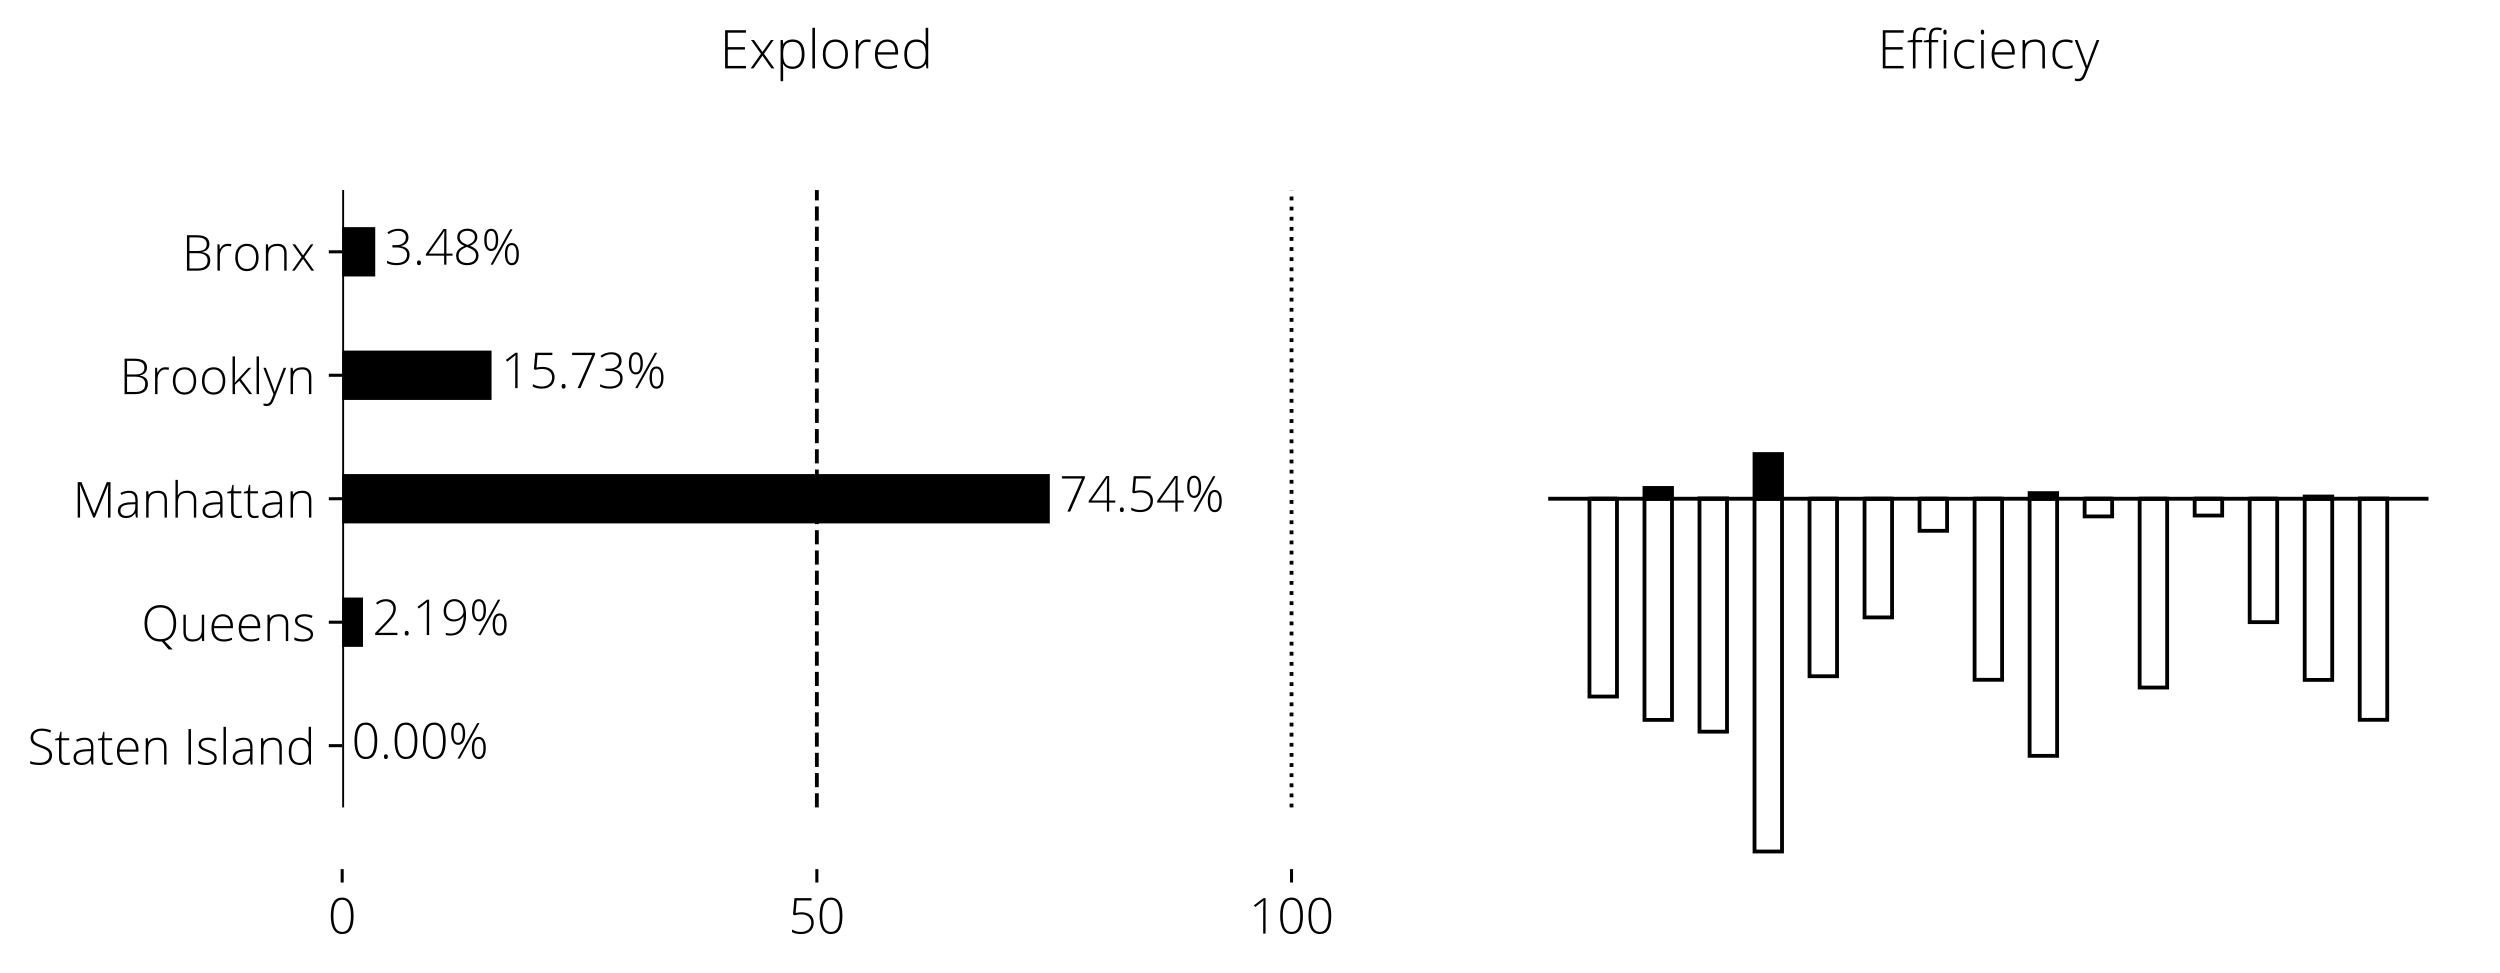
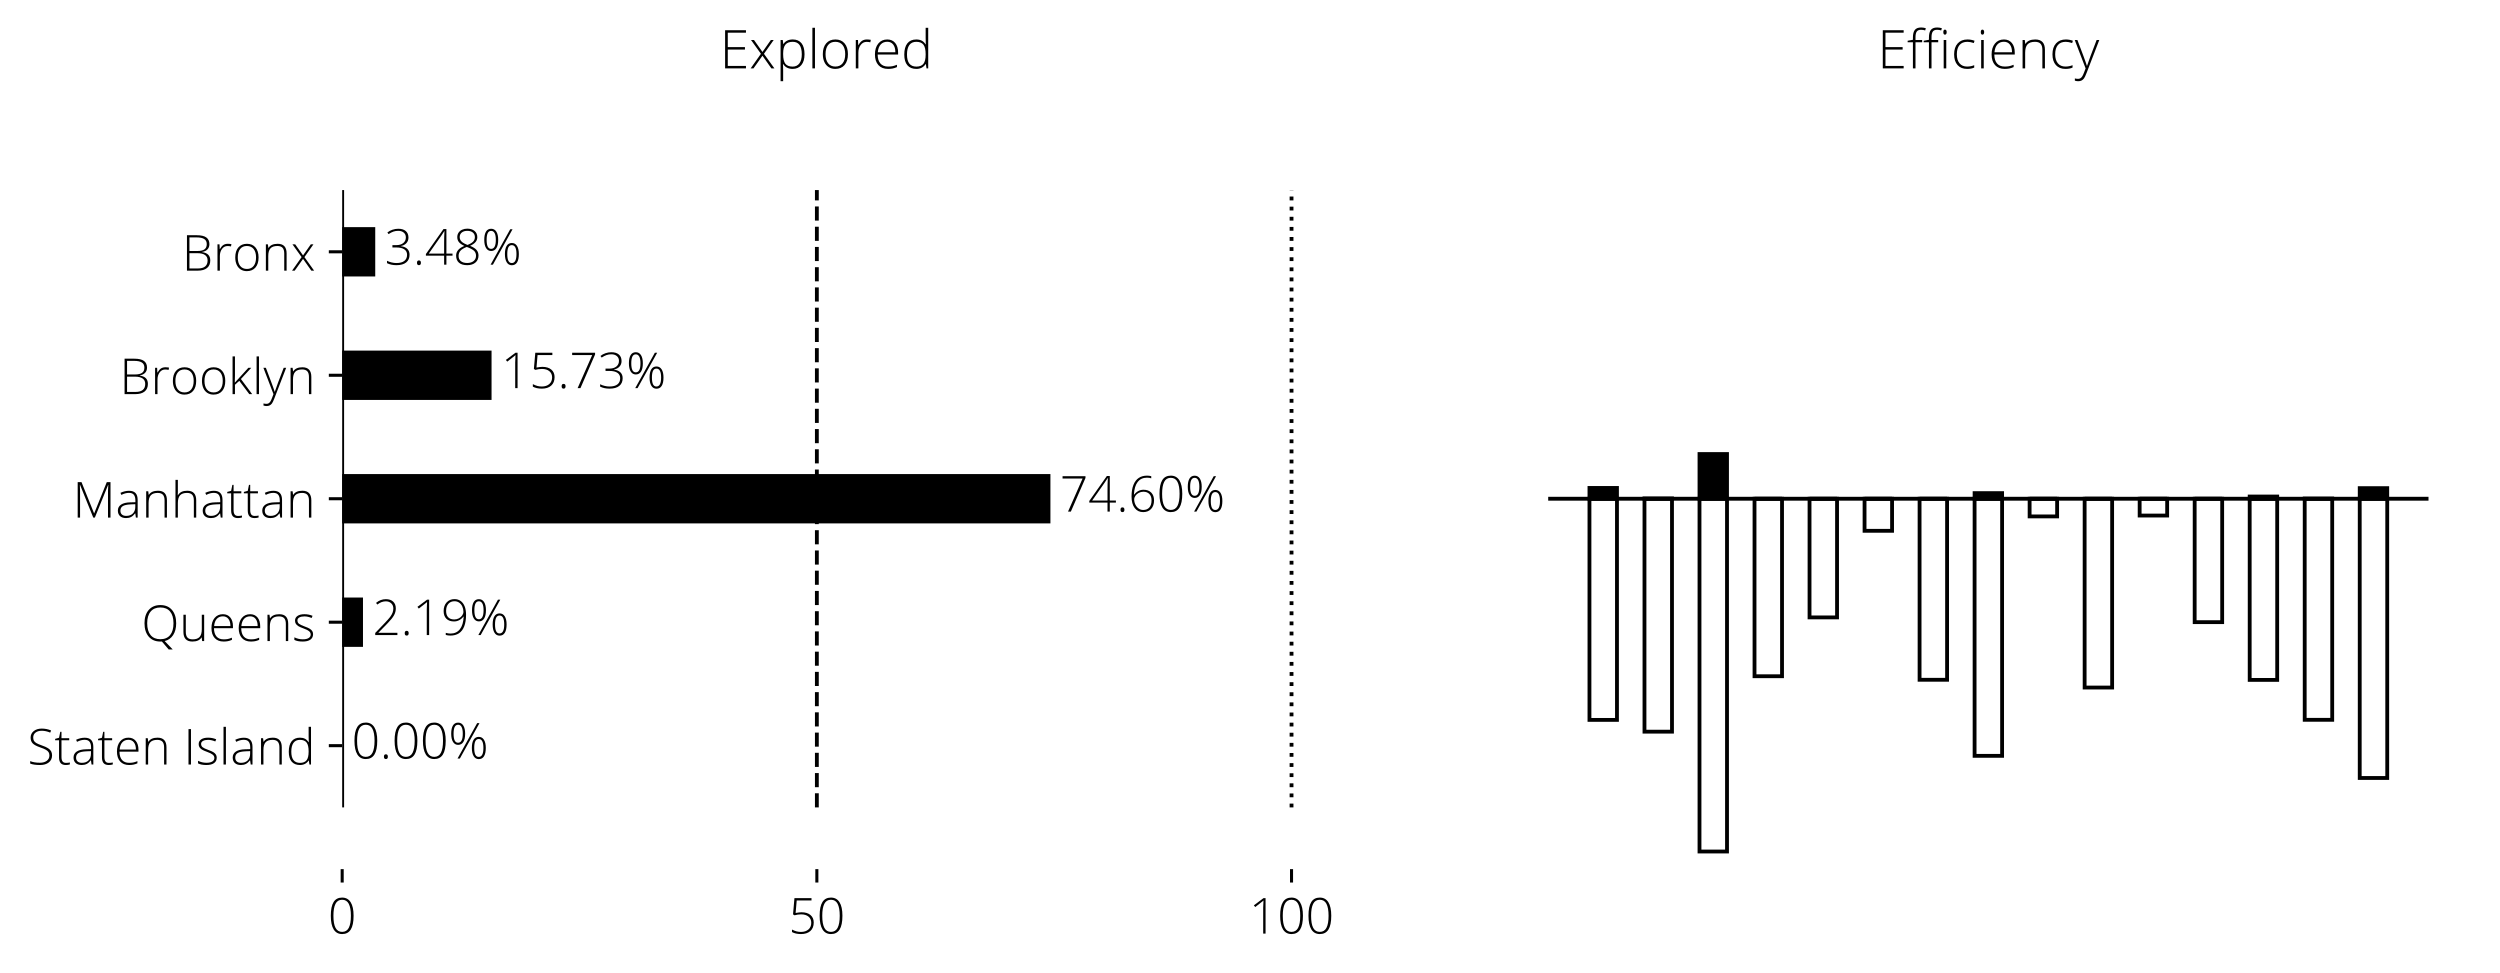
<svg xmlns="http://www.w3.org/2000/svg" xmlns:xlink="http://www.w3.org/1999/xlink" width="654.828pt" height="254.856pt" viewBox="0 0 654.828 254.856" version="1.1">
  <defs>
    <style type="text/css">*{stroke-linejoin: round; stroke-linecap: butt}</style>
  </defs>
  <g id="figure_1">
    <g id="patch_1">
      <path d="M 0 254.856  L 654.828 254.856  L 654.828 0  L 0 0  z " style="fill: #ffffff" />
    </g>
    <g id="axes_1">
      <g id="patch_2">
        <path d="M 89.628 227.654  L 343.265 227.654  L 343.265 33.614  L 89.628 33.614  L 89.628 227.654  z " style="fill: none" />
      </g>
      <g id="patch_3">
-         <path d="M 89.628 201.782  L 89.628 201.782  L 89.628 188.846  L 89.628 188.846  z " clip-path="url(#pc85a5e69b2)" />
+         <path d="M 89.628 201.782  L 89.628 201.782  L 89.628 188.846  L 89.628 188.846  z " clip-path="url(#pd323d5977a)" />
      </g>
      <g id="patch_4">
-         <path d="M 89.628 169.442  L 95.077 169.442  L 95.077 156.506  L 89.628 156.506  z " clip-path="url(#pc85a5e69b2)" />
+         <path d="M 89.628 169.442  L 95.077 169.442  L 95.077 156.506  L 89.628 156.506  z " clip-path="url(#pd323d5977a)" />
      </g>
      <g id="patch_5">
-         <path d="M 89.628 137.102  L 274.977 137.102  L 274.977 124.166  L 89.628 124.166  z " clip-path="url(#pc85a5e69b2)" />
+         <path d="M 89.628 137.102  L 275.138 137.102  L 275.138 124.166  L 89.628 124.166  z " clip-path="url(#pd323d5977a)" />
      </g>
      <g id="patch_6">
-         <path d="M 89.628 104.762  L 128.753 104.762  L 128.753 91.826  L 89.628 91.826  z " clip-path="url(#pc85a5e69b2)" />
+         <path d="M 89.628 104.762  L 128.753 104.762  L 128.753 91.826  L 89.628 91.826  z " clip-path="url(#pd323d5977a)" />
      </g>
      <g id="patch_7">
-         <path d="M 89.628 72.422  L 98.287 72.422  L 98.287 59.486  L 89.628 59.486  z " clip-path="url(#pc85a5e69b2)" />
+         <path d="M 89.628 72.422  L 98.287 72.422  L 98.287 59.486  L 89.628 59.486  z " clip-path="url(#pd323d5977a)" />
      </g>
      <g id="matplotlib.axis_1">
        <g id="xtick_1">
          <g id="line2d_1">
            <defs>
-               <path id="mf49b65ac12" d="M 0 0  L 0 3.5  " style="stroke: #000000; stroke-width: 0.8" />
+               <path id="mbf8b53c6fb" d="M 0 0  L 0 3.5  " style="stroke: #000000; stroke-width: 0.8" />
            </defs>
            <g>
-               <use xlink:href="#mf49b65ac12" x="89.628" y="227.654" style="stroke: #000000; stroke-width: 0.8" />
+               <use xlink:href="#mbf8b53c6fb" x="89.628" y="227.654" style="stroke: #000000; stroke-width: 0.8" />
            </g>
          </g>
          <g id="text_1">
            <g transform="translate(85.91836 244.5322)scale(0.13 -0.13)">
              <defs>
                <path id="OpenSans-Light-30" d="M 3297 2297  Q 3297 1094 2930 515  Q 2563 -63 1819 -63  Q 1103 -63 731 532  Q 359 1128 359 2297  Q 359 3491 720 4066  Q 1081 4641 1819 4641  Q 2541 4641 2919 4045  Q 3297 3450 3297 2297  z M 697 2297  Q 697 1234 975 726  Q 1253 219 1819 219  Q 2409 219 2679 744  Q 2950 1269 2950 2297  Q 2950 3309 2679 3834  Q 2409 4359 1819 4359  Q 1228 4359 962 3834  Q 697 3309 697 2297  z " transform="scale(0.015625)" />
              </defs>
              <use xlink:href="#OpenSans-Light-30" />
            </g>
          </g>
        </g>
        <g id="xtick_2">
          <g id="line2d_2">
            <g>
-               <use xlink:href="#mf49b65ac12" x="213.96" y="227.654" style="stroke: #000000; stroke-width: 0.8" />
+               <use xlink:href="#mbf8b53c6fb" x="213.96" y="227.654" style="stroke: #000000; stroke-width: 0.8" />
            </g>
          </g>
          <g id="text_2">
            <g transform="translate(206.5398 244.5322)scale(0.13 -0.13)">
              <defs>
                <path id="OpenSans-Light-35" d="M 1678 2747  Q 2409 2747 2829 2394  Q 3250 2041 3250 1422  Q 3250 719 2812 328  Q 2375 -63 1606 -63  Q 1266 -63 959 4  Q 653 72 447 197  L 447 519  Q 784 347 1046 280  Q 1309 213 1606 213  Q 2206 213 2568 530  Q 2931 847 2931 1388  Q 2931 1897 2578 2187  Q 2225 2478 1619 2478  Q 1213 2478 769 2356  L 581 2478  L 763 4569  L 2963 4569  L 2963 4269  L 1056 4269  L 916 2656  Q 1403 2747 1678 2747  z " transform="scale(0.015625)" />
              </defs>
              <use xlink:href="#OpenSans-Light-35" />
              <use xlink:href="#OpenSans-Light-30" x="57.08" />
            </g>
          </g>
        </g>
        <g id="xtick_3">
          <g id="line2d_3">
            <g>
-               <use xlink:href="#mf49b65ac12" x="338.292" y="227.654" style="stroke: #000000; stroke-width: 0.8" />
+               <use xlink:href="#mbf8b53c6fb" x="338.292" y="227.654" style="stroke: #000000; stroke-width: 0.8" />
            </g>
          </g>
          <g id="text_3">
            <g transform="translate(327.1613 244.5322)scale(0.13 -0.13)">
              <defs>
                <path id="OpenSans-Light-31" d="M 2131 0  L 1825 0  L 1825 3328  Q 1825 3781 1863 4269  Q 1816 4222 1766 4178  Q 1716 4134 800 3419  L 622 3641  L 1863 4569  L 2131 4569  L 2131 0  z " transform="scale(0.015625)" />
              </defs>
              <use xlink:href="#OpenSans-Light-31" />
              <use xlink:href="#OpenSans-Light-30" x="57.08" />
              <use xlink:href="#OpenSans-Light-30" x="114.16" />
            </g>
          </g>
        </g>
      </g>
      <g id="matplotlib.axis_2">
        <g id="ytick_1">
          <g id="line2d_4">
            <defs>
-               <path id="m6b25a14811" d="M 0 0  L -3.5 0  " style="stroke: #000000; stroke-width: 0.8" />
+               <path id="m125ff26f73" d="M 0 0  L -3.5 0  " style="stroke: #000000; stroke-width: 0.8" />
            </defs>
            <g>
-               <use xlink:href="#m6b25a14811" x="89.628" y="195.314" style="stroke: #000000; stroke-width: 0.8" />
+               <use xlink:href="#m125ff26f73" x="89.628" y="195.314" style="stroke: #000000; stroke-width: 0.8" />
            </g>
          </g>
          <g id="text_4">
            <g transform="translate(7.2 200.2532)scale(0.13 -0.13)">
              <defs>
                <path id="OpenSans-Light-53" d="M 3169 1178  Q 3169 606 2748 271  Q 2328 -63 1631 -63  Q 794 -63 347 122  L 347 441  Q 841 231 1606 231  Q 2169 231 2498 489  Q 2828 747 2828 1166  Q 2828 1425 2718 1595  Q 2609 1766 2362 1906  Q 2116 2047 1638 2209  Q 938 2450 670 2729  Q 403 3009 403 3475  Q 403 3988 804 4311  Q 1206 4634 1838 4634  Q 2481 4634 3047 4391  L 2931 4116  Q 2363 4353 1844 4353  Q 1338 4353 1038 4118  Q 738 3884 738 3481  Q 738 3228 830 3065  Q 922 2903 1131 2773  Q 1341 2644 1850 2463  Q 2384 2278 2653 2104  Q 2922 1931 3045 1711  Q 3169 1491 3169 1178  z " transform="scale(0.015625)" />
                <path id="OpenSans-Light-74" d="M 1466 213  Q 1759 213 1978 263  L 1978 13  Q 1753 -63 1459 -63  Q 1009 -63 795 178  Q 581 419 581 934  L 581 3128  L 78 3128  L 78 3309  L 581 3450  L 738 4219  L 897 4219  L 897 3397  L 1894 3397  L 1894 3128  L 897 3128  L 897 978  Q 897 588 1034 400  Q 1172 213 1466 213  z " transform="scale(0.015625)" />
                <path id="OpenSans-Light-61" d="M 2631 0  L 2553 538  L 2528 538  Q 2272 209 2001 73  Q 1731 -63 1363 -63  Q 863 -63 584 193  Q 306 450 306 903  Q 306 1400 720 1675  Q 1134 1950 1919 1966  L 2566 1984  L 2566 2209  Q 2566 2694 2369 2941  Q 2172 3188 1734 3188  Q 1263 3188 756 2925  L 641 3194  Q 1200 3456 1747 3456  Q 2306 3456 2582 3165  Q 2859 2875 2859 2259  L 2859 0  L 2631 0  z M 1381 219  Q 1925 219 2239 530  Q 2553 841 2553 1394  L 2553 1728  L 1959 1703  Q 1244 1669 939 1480  Q 634 1291 634 891  Q 634 572 829 395  Q 1025 219 1381 219  z " transform="scale(0.015625)" />
                <path id="OpenSans-Light-65" d="M 1941 -63  Q 1200 -63 786 393  Q 372 850 372 1672  Q 372 2484 772 2973  Q 1172 3463 1850 3463  Q 2450 3463 2797 3044  Q 3144 2625 3144 1906  L 3144 1656  L 697 1656  Q 703 956 1023 587  Q 1344 219 1941 219  Q 2231 219 2451 259  Q 2672 300 3009 434  L 3009 153  Q 2722 28 2478 -17  Q 2234 -63 1941 -63  z M 1850 3188  Q 1359 3188 1062 2864  Q 766 2541 716 1931  L 2816 1931  Q 2816 2522 2559 2855  Q 2303 3188 1850 3188  z " transform="scale(0.015625)" />
                <path id="OpenSans-Light-6e" d="M 2938 0  L 2938 2203  Q 2938 2716 2722 2948  Q 2506 3181 2053 3181  Q 1444 3181 1161 2873  Q 878 2566 878 1875  L 878 0  L 569 0  L 569 3397  L 831 3397  L 891 2931  L 909 2931  Q 1241 3463 2088 3463  Q 3244 3463 3244 2222  L 3244 0  L 2938 0  z " transform="scale(0.015625)" />
                <path id="OpenSans-Light-20" transform="scale(0.015625)" />
                <path id="OpenSans-Light-49" d="M 647 0  L 647 4569  L 966 4569  L 966 0  L 647 0  z " transform="scale(0.015625)" />
                <path id="OpenSans-Light-73" d="M 2675 884  Q 2675 428 2328 182  Q 1981 -63 1344 -63  Q 663 -63 263 147  L 263 481  Q 775 225 1344 225  Q 1847 225 2108 392  Q 2369 559 2369 838  Q 2369 1094 2161 1269  Q 1953 1444 1478 1613  Q 969 1797 762 1930  Q 556 2063 451 2230  Q 347 2397 347 2638  Q 347 3019 667 3241  Q 988 3463 1563 3463  Q 2113 3463 2606 3256  L 2491 2975  Q 1991 3181 1563 3181  Q 1147 3181 903 3043  Q 659 2906 659 2663  Q 659 2397 848 2237  Q 1038 2078 1588 1881  Q 2047 1716 2256 1583  Q 2466 1450 2570 1281  Q 2675 1113 2675 884  z " transform="scale(0.015625)" />
                <path id="OpenSans-Light-6c" d="M 878 0  L 569 0  L 569 4863  L 878 4863  L 878 0  z " transform="scale(0.015625)" />
                <path id="OpenSans-Light-64" d="M 1813 3463  Q 2181 3463 2450 3328  Q 2719 3194 2931 2869  L 2950 2869  Q 2931 3263 2931 3641  L 2931 4863  L 3238 4863  L 3238 0  L 3034 0  L 2956 519  L 2931 519  Q 2544 -63 1819 -63  Q 1116 -63 744 375  Q 372 813 372 1650  Q 372 2531 740 2997  Q 1109 3463 1813 3463  z M 1813 3181  Q 1256 3181 976 2790  Q 697 2400 697 1656  Q 697 213 1819 213  Q 2394 213 2662 547  Q 2931 881 2931 1650  L 2931 1703  Q 2931 2491 2667 2836  Q 2403 3181 1813 3181  z " transform="scale(0.015625)" />
              </defs>
              <use xlink:href="#OpenSans-Light-53" />
              <use xlink:href="#OpenSans-Light-74" x="54.492" />
              <use xlink:href="#OpenSans-Light-61" x="87.988" />
              <use xlink:href="#OpenSans-Light-74" x="140.967" />
              <use xlink:href="#OpenSans-Light-65" x="174.463" />
              <use xlink:href="#OpenSans-Light-6e" x="229.346" />
              <use xlink:href="#OpenSans-Light-20" x="288.33" />
              <use xlink:href="#OpenSans-Light-49" x="314.307" />
              <use xlink:href="#OpenSans-Light-73" x="339.502" />
              <use xlink:href="#OpenSans-Light-6c" x="386.084" />
              <use xlink:href="#OpenSans-Light-61" x="408.691" />
              <use xlink:href="#OpenSans-Light-6e" x="461.67" />
              <use xlink:href="#OpenSans-Light-64" x="520.654" />
            </g>
          </g>
        </g>
        <g id="ytick_2">
          <g id="line2d_5">
            <g>
-               <use xlink:href="#m6b25a14811" x="89.628" y="162.974" style="stroke: #000000; stroke-width: 0.8" />
+               <use xlink:href="#m125ff26f73" x="89.628" y="162.974" style="stroke: #000000; stroke-width: 0.8" />
            </g>
          </g>
          <g id="text_5">
            <g transform="translate(37.03094 167.9132)scale(0.13 -0.13)">
              <defs>
                <path id="OpenSans-Light-51" d="M 4488 2291  Q 4488 1372 4094 770  Q 3700 169 3003 0  L 4044 -1088  L 3525 -1088  L 2644 -56  L 2541 -63  L 2444 -63  Q 1491 -63 947 570  Q 403 1203 403 2297  Q 403 3388 951 4014  Q 1500 4641 2450 4641  Q 3406 4641 3947 4011  Q 4488 3381 4488 2291  z M 750 2291  Q 750 1309 1187 773  Q 1625 238 2444 238  Q 3269 238 3705 769  Q 4141 1300 4141 2291  Q 4141 3278 3705 3804  Q 3269 4331 2450 4331  Q 1634 4331 1192 3800  Q 750 3269 750 2291  z " transform="scale(0.015625)" />
                <path id="OpenSans-Light-75" d="M 838 3397  L 838 1197  Q 838 684 1053 451  Q 1269 219 1722 219  Q 2328 219 2614 525  Q 2900 831 2900 1522  L 2900 3397  L 3206 3397  L 3206 0  L 2944 0  L 2888 469  L 2869 469  Q 2538 -63 1691 -63  Q 531 -63 531 1178  L 531 3397  L 838 3397  z " transform="scale(0.015625)" />
              </defs>
              <use xlink:href="#OpenSans-Light-51" />
              <use xlink:href="#OpenSans-Light-75" x="76.416" />
              <use xlink:href="#OpenSans-Light-65" x="135.4" />
              <use xlink:href="#OpenSans-Light-65" x="190.283" />
              <use xlink:href="#OpenSans-Light-6e" x="245.166" />
              <use xlink:href="#OpenSans-Light-73" x="304.15" />
            </g>
          </g>
        </g>
        <g id="ytick_3">
          <g id="line2d_6">
            <g>
-               <use xlink:href="#m6b25a14811" x="89.628" y="130.634" style="stroke: #000000; stroke-width: 0.8" />
+               <use xlink:href="#m125ff26f73" x="89.628" y="130.634" style="stroke: #000000; stroke-width: 0.8" />
            </g>
          </g>
          <g id="text_6">
            <g transform="translate(19.03406 135.5732)scale(0.13 -0.13)">
              <defs>
                <path id="OpenSans-Light-4d" d="M 2656 0  L 953 4219  L 928 4219  Q 953 3831 953 3425  L 953 0  L 647 0  L 647 4569  L 1141 4569  L 2759 550  L 2778 550  L 4397 4569  L 4878 4569  L 4878 0  L 4556 0  L 4556 3463  Q 4556 3825 4594 4213  L 4569 4213  L 2859 0  L 2656 0  z " transform="scale(0.015625)" />
                <path id="OpenSans-Light-68" d="M 2938 0  L 2938 2203  Q 2938 2716 2722 2948  Q 2506 3181 2053 3181  Q 1444 3181 1161 2873  Q 878 2566 878 1875  L 878 0  L 569 0  L 569 4863  L 878 4863  L 878 3316  L 863 2881  L 884 2881  Q 1075 3188 1365 3325  Q 1656 3463 2088 3463  Q 3244 3463 3244 2222  L 3244 0  L 2938 0  z " transform="scale(0.015625)" />
              </defs>
              <use xlink:href="#OpenSans-Light-4d" />
              <use xlink:href="#OpenSans-Light-61" x="86.279" />
              <use xlink:href="#OpenSans-Light-6e" x="139.258" />
              <use xlink:href="#OpenSans-Light-68" x="198.242" />
              <use xlink:href="#OpenSans-Light-61" x="257.227" />
              <use xlink:href="#OpenSans-Light-74" x="310.205" />
              <use xlink:href="#OpenSans-Light-74" x="343.701" />
              <use xlink:href="#OpenSans-Light-61" x="377.197" />
              <use xlink:href="#OpenSans-Light-6e" x="430.176" />
            </g>
          </g>
        </g>
        <g id="ytick_4">
          <g id="line2d_7">
            <g>
-               <use xlink:href="#m6b25a14811" x="89.628" y="98.294" style="stroke: #000000; stroke-width: 0.8" />
+               <use xlink:href="#m125ff26f73" x="89.628" y="98.294" style="stroke: #000000; stroke-width: 0.8" />
            </g>
          </g>
          <g id="text_7">
            <g transform="translate(31.31703 103.2332)scale(0.13 -0.13)">
              <defs>
                <path id="OpenSans-Light-42" d="M 647 4569  L 1900 4569  Q 2747 4569 3144 4281  Q 3541 3994 3541 3413  Q 3541 3016 3298 2752  Q 3056 2488 2591 2413  L 2591 2394  Q 3138 2313 3395 2048  Q 3653 1784 3653 1313  Q 3653 681 3234 340  Q 2816 0 2047 0  L 647 0  L 647 4569  z M 966 2534  L 1972 2534  Q 2616 2534 2908 2748  Q 3200 2963 3200 3419  Q 3200 3875 2870 4081  Q 2541 4288 1888 4288  L 966 4288  L 966 2534  z M 966 2253  L 966 281  L 2041 281  Q 3309 281 3309 1313  Q 3309 2253 1972 2253  L 966 2253  z " transform="scale(0.015625)" />
                <path id="OpenSans-Light-72" d="M 1906 3463  Q 2122 3463 2369 3419  L 2309 3122  Q 2097 3175 1869 3175  Q 1434 3175 1156 2806  Q 878 2438 878 1875  L 878 0  L 569 0  L 569 3397  L 831 3397  L 863 2784  L 884 2784  Q 1094 3159 1331 3311  Q 1569 3463 1906 3463  z " transform="scale(0.015625)" />
                <path id="OpenSans-Light-6f" d="M 3378 1703  Q 3378 872 2975 404  Q 2572 -63 1863 -63  Q 1416 -63 1075 153  Q 734 369 553 772  Q 372 1175 372 1703  Q 372 2534 775 2998  Q 1178 3463 1881 3463  Q 2581 3463 2979 2992  Q 3378 2522 3378 1703  z M 697 1703  Q 697 1003 1005 611  Q 1313 219 1875 219  Q 2438 219 2745 611  Q 3053 1003 3053 1703  Q 3053 2406 2742 2793  Q 2431 3181 1869 3181  Q 1306 3181 1001 2795  Q 697 2409 697 1703  z " transform="scale(0.015625)" />
                <path id="OpenSans-Light-6b" d="M 872 1491  L 2606 3397  L 2981 3397  L 1644 1947  L 3097 0  L 2725 0  L 1434 1716  L 878 1209  L 878 0  L 569 0  L 569 4863  L 878 4863  L 878 2425  L 856 1491  L 872 1491  z " transform="scale(0.015625)" />
                <path id="OpenSans-Light-79" d="M 0 3397  L 319 3397  L 1038 1491  Q 1366 613 1453 306  L 1472 306  Q 1603 709 1900 1509  L 2619 3397  L 2938 3397  L 1416 -550  Q 1231 -1031 1106 -1200  Q 981 -1369 814 -1453  Q 647 -1538 409 -1538  Q 231 -1538 13 -1472  L 13 -1203  Q 194 -1253 403 -1253  Q 563 -1253 684 -1178  Q 806 -1103 904 -945  Q 1003 -788 1133 -445  Q 1263 -103 1300 0  L 0 3397  z " transform="scale(0.015625)" />
              </defs>
              <use xlink:href="#OpenSans-Light-42" />
              <use xlink:href="#OpenSans-Light-72" x="62.695" />
              <use xlink:href="#OpenSans-Light-6f" x="101.611" />
              <use xlink:href="#OpenSans-Light-6f" x="160.205" />
              <use xlink:href="#OpenSans-Light-6b" x="218.799" />
              <use xlink:href="#OpenSans-Light-6c" x="267.188" />
              <use xlink:href="#OpenSans-Light-79" x="289.795" />
              <use xlink:href="#OpenSans-Light-6e" x="335.693" />
            </g>
          </g>
        </g>
        <g id="ytick_5">
          <g id="line2d_8">
            <g>
-               <use xlink:href="#m6b25a14811" x="89.628" y="65.954" style="stroke: #000000; stroke-width: 0.8" />
+               <use xlink:href="#m125ff26f73" x="89.628" y="65.954" style="stroke: #000000; stroke-width: 0.8" />
            </g>
          </g>
          <g id="text_8">
            <g transform="translate(47.65641 70.89317)scale(0.13 -0.13)">
              <defs>
                <path id="OpenSans-Light-78" d="M 1403 1747  L 219 3397  L 575 3397  L 1588 1966  L 2591 3397  L 2931 3397  L 1766 1747  L 3016 0  L 2656 0  L 1588 1516  L 513 0  L 172 0  L 1403 1747  z " transform="scale(0.015625)" />
              </defs>
              <use xlink:href="#OpenSans-Light-42" />
              <use xlink:href="#OpenSans-Light-72" x="62.695" />
              <use xlink:href="#OpenSans-Light-6f" x="101.611" />
              <use xlink:href="#OpenSans-Light-6e" x="160.205" />
              <use xlink:href="#OpenSans-Light-78" x="219.189" />
            </g>
          </g>
        </g>
      </g>
      <g id="LineCollection_1">
-         <path d="M 89.628 211.484  L 89.628 49.784  " clip-path="url(#pc85a5e69b2)" style="fill: none; stroke: #000000" />
+         <path d="M 89.628 211.484  L 89.628 49.784  " clip-path="url(#pd323d5977a)" style="fill: none; stroke: #000000" />
      </g>
      <g id="LineCollection_2">
-         <path d="M 213.96 211.484  L 213.96 49.784  " clip-path="url(#pc85a5e69b2)" style="fill: none; stroke-dasharray: 3.7,1.6; stroke-dashoffset: 0; stroke: #000000" />
+         <path d="M 213.96 211.484  L 213.96 49.784  " clip-path="url(#pd323d5977a)" style="fill: none; stroke-dasharray: 3.7,1.6; stroke-dashoffset: 0; stroke: #000000" />
      </g>
      <g id="LineCollection_3">
-         <path d="M 338.292 211.484  L 338.292 49.784  " clip-path="url(#pc85a5e69b2)" style="fill: none; stroke-dasharray: 1,1.65; stroke-dashoffset: 0; stroke: #000000" />
+         <path d="M 338.292 211.484  L 338.292 49.784  " clip-path="url(#pd323d5977a)" style="fill: none; stroke-dasharray: 1,1.65; stroke-dashoffset: 0; stroke: #000000" />
      </g>
      <g id="text_9">
        <g transform="translate(92.11507 198.6911)scale(0.13 -0.13)">
          <defs>
            <path id="OpenSans-Light-2e" d="M 506 244  Q 506 550 756 550  Q 1013 550 1013 244  Q 1013 -63 756 -63  Q 506 -63 506 244  z " transform="scale(0.015625)" />
            <path id="OpenSans-Light-25" d="M 659 3206  Q 659 2625 800 2333  Q 941 2041 1241 2041  Q 1844 2041 1844 3206  Q 1844 3781 1689 4070  Q 1534 4359 1241 4359  Q 941 4359 800 4070  Q 659 3781 659 3206  z M 2150 3206  Q 2150 2500 1915 2133  Q 1681 1766 1241 1766  Q 825 1766 589 2142  Q 353 2519 353 3206  Q 353 3903 578 4268  Q 803 4634 1241 4634  Q 1675 4634 1912 4257  Q 2150 3881 2150 3206  z M 3322 1369  Q 3322 791 3462 502  Q 3603 213 3903 213  Q 4506 213 4506 1369  Q 4506 2522 3903 2522  Q 3603 2522 3462 2236  Q 3322 1950 3322 1369  z M 4813 1369  Q 4813 663 4581 295  Q 4350 -72 3909 -72  Q 3484 -72 3250 308  Q 3016 688 3016 1369  Q 3016 2072 3245 2434  Q 3475 2797 3909 2797  Q 4338 2797 4575 2422  Q 4813 2047 4813 1369  z M 4000 4569  L 1466 0  L 1166 0  L 3700 4569  L 4000 4569  z " transform="scale(0.015625)" />
          </defs>
          <use xlink:href="#OpenSans-Light-30" />
          <use xlink:href="#OpenSans-Light-2e" x="57.08" />
          <use xlink:href="#OpenSans-Light-30" x="80.859" />
          <use xlink:href="#OpenSans-Light-30" x="137.939" />
          <use xlink:href="#OpenSans-Light-25" x="195.02" />
        </g>
      </g>
      <g id="text_10">
        <g transform="translate(97.5641 166.3511)scale(0.13 -0.13)">
          <defs>
            <path id="OpenSans-Light-32" d="M 3213 0  L 353 0  L 353 275  L 1569 1544  Q 2081 2075 2287 2356  Q 2494 2638 2591 2894  Q 2688 3150 2688 3431  Q 2688 3841 2419 4097  Q 2150 4353 1722 4353  Q 1150 4353 628 3938  L 459 4153  Q 1031 4634 1728 4634  Q 2325 4634 2667 4315  Q 3009 3997 3009 3438  Q 3009 2984 2779 2561  Q 2550 2138 1941 1516  L 769 313  L 769 300  L 3213 300  L 3213 0  z " transform="scale(0.015625)" />
            <path id="OpenSans-Light-39" d="M 3238 2631  Q 3238 1731 3002 1125  Q 2766 519 2314 228  Q 1863 -63 1222 -63  Q 897 -63 622 19  L 622 288  Q 756 244 945 220  Q 1134 197 1234 197  Q 2006 197 2443 755  Q 2881 1313 2931 2381  L 2894 2381  Q 2666 2081 2350 1920  Q 2034 1759 1691 1759  Q 1056 1759 701 2109  Q 347 2459 347 3103  Q 347 3791 736 4216  Q 1125 4641 1747 4641  Q 2197 4641 2534 4405  Q 2872 4169 3055 3712  Q 3238 3256 3238 2631  z M 1747 4366  Q 1253 4366 959 4033  Q 666 3700 666 3122  Q 666 2578 937 2297  Q 1209 2016 1716 2016  Q 2031 2016 2304 2156  Q 2578 2297 2739 2530  Q 2900 2763 2900 3003  Q 2900 3369 2754 3687  Q 2609 4006 2348 4186  Q 2088 4366 1747 4366  z " transform="scale(0.015625)" />
          </defs>
          <use xlink:href="#OpenSans-Light-32" />
          <use xlink:href="#OpenSans-Light-2e" x="57.08" />
          <use xlink:href="#OpenSans-Light-31" x="80.859" />
          <use xlink:href="#OpenSans-Light-39" x="137.939" />
          <use xlink:href="#OpenSans-Light-25" x="195.02" />
        </g>
      </g>
      <g id="text_11">
-         <g transform="translate(277.4638 134.0111)scale(0.13 -0.13)">
+         <g transform="translate(277.625 134.0111)scale(0.13 -0.13)">
          <defs>
            <path id="OpenSans-Light-37" d="M 1044 0  L 2925 4269  L 341 4269  L 341 4569  L 3297 4569  L 3297 4341  L 1409 0  L 1044 0  z " transform="scale(0.015625)" />
            <path id="OpenSans-Light-34" d="M 3566 1166  L 2778 1166  L 2778 0  L 2484 0  L 2484 1166  L 134 1166  L 134 1375  L 2400 4594  L 2778 4594  L 2778 1434  L 3566 1434  L 3566 1166  z M 2484 1434  L 2484 2741  Q 2484 3684 2528 4325  L 2503 4325  Q 2441 4209 2119 3738  L 506 1434  L 2484 1434  z " transform="scale(0.015625)" />
+             <path id="OpenSans-Light-36" d="M 409 1947  Q 409 2838 651 3445  Q 894 4053 1339 4347  Q 1784 4641 2413 4641  Q 2706 4641 2950 4569  L 2950 4294  Q 2722 4378 2400 4378  Q 1628 4378 1198 3822  Q 769 3266 716 2203  L 756 2203  Q 994 2509 1300 2665  Q 1606 2822 1947 2822  Q 2588 2822 2948 2456  Q 3309 2091 3309 1447  Q 3309 747 2929 342  Q 2550 -63 1906 -63  Q 1213 -63 811 467  Q 409 997 409 1947  z M 1906 213  Q 2419 213 2703 534  Q 2988 856 2988 1453  Q 2988 1978 2706 2272  Q 2425 2566 1941 2566  Q 1622 2566 1348 2425  Q 1075 2284 912 2051  Q 750 1819 750 1575  Q 750 1228 904 908  Q 1059 588 1323 400  Q 1588 213 1906 213  z " transform="scale(0.015625)" />
          </defs>
          <use xlink:href="#OpenSans-Light-37" />
          <use xlink:href="#OpenSans-Light-34" x="57.08" />
          <use xlink:href="#OpenSans-Light-2e" x="114.16" />
-           <use xlink:href="#OpenSans-Light-35" x="137.939" />
-           <use xlink:href="#OpenSans-Light-34" x="195.02" />
+           <use xlink:href="#OpenSans-Light-36" x="137.939" />
+           <use xlink:href="#OpenSans-Light-30" x="195.02" />
          <use xlink:href="#OpenSans-Light-25" x="252.1" />
        </g>
      </g>
      <g id="text_12">
        <g transform="translate(131.2399 101.6711)scale(0.13 -0.13)">
          <defs>
            <path id="OpenSans-Light-33" d="M 3059 3494  Q 3059 3069 2792 2778  Q 2525 2488 2075 2406  L 2075 2388  Q 2625 2319 2912 2037  Q 3200 1756 3200 1281  Q 3200 641 2764 289  Q 2328 -63 1509 -63  Q 813 -63 294 197  L 294 506  Q 556 369 882 291  Q 1209 213 1497 213  Q 2188 213 2534 492  Q 2881 772 2881 1281  Q 2881 1734 2526 1978  Q 2172 2222 1484 2222  L 991 2222  L 991 2522  L 1491 2522  Q 2059 2522 2392 2792  Q 2725 3063 2725 3525  Q 2725 3906 2454 4136  Q 2184 4366 1747 4366  Q 1406 4366 1125 4270  Q 844 4175 494 3944  L 341 4153  Q 606 4375 981 4504  Q 1356 4634 1741 4634  Q 2372 4634 2715 4336  Q 3059 4038 3059 3494  z " transform="scale(0.015625)" />
          </defs>
          <use xlink:href="#OpenSans-Light-31" />
          <use xlink:href="#OpenSans-Light-35" x="57.08" />
          <use xlink:href="#OpenSans-Light-2e" x="114.16" />
          <use xlink:href="#OpenSans-Light-37" x="137.939" />
          <use xlink:href="#OpenSans-Light-33" x="195.02" />
          <use xlink:href="#OpenSans-Light-25" x="252.1" />
        </g>
      </g>
      <g id="text_13">
        <g transform="translate(100.7736 69.33114)scale(0.13 -0.13)">
          <defs>
            <path id="OpenSans-Light-38" d="M 1819 4647  Q 2400 4647 2754 4350  Q 3109 4053 3109 3547  Q 3109 3197 2889 2928  Q 2669 2659 2175 2431  Q 2775 2184 3019 1890  Q 3263 1597 3263 1178  Q 3263 613 2867 275  Q 2472 -63 1806 -63  Q 1116 -63 747 253  Q 378 569 378 1172  Q 378 1581 637 1890  Q 897 2200 1441 2419  Q 938 2656 731 2920  Q 525 3184 525 3553  Q 525 3881 690 4129  Q 856 4378 1154 4512  Q 1453 4647 1819 4647  z M 697 1125  Q 697 694 989 456  Q 1281 219 1806 219  Q 2319 219 2631 470  Q 2944 722 2944 1153  Q 2944 1541 2698 1783  Q 2453 2025 1753 2291  Q 1178 2069 937 1800  Q 697 1531 697 1125  z M 1813 4366  Q 1372 4366 1105 4148  Q 838 3931 838 3553  Q 838 3334 936 3167  Q 1034 3000 1220 2864  Q 1406 2728 1844 2547  Q 2353 2744 2575 2981  Q 2797 3219 2797 3553  Q 2797 3928 2533 4147  Q 2269 4366 1813 4366  z " transform="scale(0.015625)" />
          </defs>
          <use xlink:href="#OpenSans-Light-33" />
          <use xlink:href="#OpenSans-Light-2e" x="57.08" />
          <use xlink:href="#OpenSans-Light-34" x="80.859" />
          <use xlink:href="#OpenSans-Light-38" x="137.939" />
          <use xlink:href="#OpenSans-Light-25" x="195.02" />
        </g>
      </g>
      <g id="text_14">
        <g transform="translate(188.5144 17.91219)scale(0.14 -0.14)">
          <defs>
            <path id="OpenSans-Light-45" d="M 3144 0  L 647 0  L 647 4569  L 3144 4569  L 3144 4275  L 966 4275  L 966 2547  L 3022 2547  L 3022 2253  L 966 2253  L 966 294  L 3144 294  L 3144 0  z " transform="scale(0.015625)" />
            <path id="OpenSans-Light-70" d="M 2022 -63  Q 1238 -63 878 525  L 856 525  L 866 263  Q 878 31 878 -244  L 878 -1538  L 569 -1538  L 569 3397  L 831 3397  L 891 2913  L 909 2913  Q 1259 3463 2028 3463  Q 2716 3463 3077 3011  Q 3438 2559 3438 1697  Q 3438 859 3058 398  Q 2678 -63 2022 -63  z M 2016 213  Q 2538 213 2823 600  Q 3109 988 3109 1684  Q 3109 3181 2028 3181  Q 1434 3181 1156 2854  Q 878 2528 878 1791  L 878 1691  Q 878 894 1145 553  Q 1413 213 2016 213  z " transform="scale(0.015625)" />
          </defs>
          <use xlink:href="#OpenSans-Light-45" />
          <use xlink:href="#OpenSans-Light-78" x="55.176" />
          <use xlink:href="#OpenSans-Light-70" x="104.98" />
          <use xlink:href="#OpenSans-Light-6c" x="164.502" />
          <use xlink:href="#OpenSans-Light-6f" x="187.109" />
          <use xlink:href="#OpenSans-Light-72" x="245.703" />
          <use xlink:href="#OpenSans-Light-65" x="284.619" />
          <use xlink:href="#OpenSans-Light-64" x="339.502" />
        </g>
      </g>
    </g>
    <g id="axes_2">
      <g id="patch_8">
-         <path d="M 416.329 130.634  L 423.535 130.634  L 423.535 130.634  L 416.329 130.634  z " clip-path="url(#pc848f19a77)" style="stroke: #000000; stroke-linejoin: miter" />
+         <path d="M 416.329 130.634  L 423.535 130.634  L 423.535 127.809  L 416.329 127.809  z " clip-path="url(#p1b1a0c80d5)" style="stroke: #000000; stroke-linejoin: miter" />
      </g>
      <g id="patch_9">
-         <path d="M 430.741 130.634  L 437.946 130.634  L 437.946 127.809  L 430.741 127.809  z " clip-path="url(#pc848f19a77)" style="stroke: #000000; stroke-linejoin: miter" />
+         <path d="M 430.741 130.634  L 437.946 130.634  L 437.946 130.574  L 430.741 130.574  z " clip-path="url(#p1b1a0c80d5)" style="stroke: #000000; stroke-linejoin: miter" />
      </g>
      <g id="patch_10">
-         <path d="M 445.152 130.634  L 452.357 130.634  L 452.357 130.574  L 445.152 130.574  z " clip-path="url(#pc848f19a77)" style="stroke: #000000; stroke-linejoin: miter" />
+         <path d="M 445.152 130.634  L 452.357 130.634  L 452.357 118.926  L 445.152 118.926  z " clip-path="url(#p1b1a0c80d5)" style="stroke: #000000; stroke-linejoin: miter" />
      </g>
      <g id="patch_11">
-         <path d="M 459.563 130.634  L 466.768 130.634  L 466.768 118.926  L 459.563 118.926  z " clip-path="url(#pc848f19a77)" style="stroke: #000000; stroke-linejoin: miter" />
+         <path d="M 459.563 130.634  L 466.768 130.634  L 466.768 130.634  L 459.563 130.634  z " clip-path="url(#p1b1a0c80d5)" style="stroke: #000000; stroke-linejoin: miter" />
      </g>
      <g id="patch_12">
-         <path d="M 473.974 130.634  L 481.18 130.634  L 481.18 130.634  L 473.974 130.634  z " clip-path="url(#pc848f19a77)" style="stroke: #000000; stroke-linejoin: miter" />
+         <path d="M 473.974 130.634  L 481.18 130.634  L 481.18 130.634  L 473.974 130.634  z " clip-path="url(#p1b1a0c80d5)" style="stroke: #000000; stroke-linejoin: miter" />
      </g>
      <g id="patch_13">
-         <path d="M 488.385 130.634  L 495.591 130.634  L 495.591 130.634  L 488.385 130.634  z " clip-path="url(#pc848f19a77)" style="stroke: #000000; stroke-linejoin: miter" />
+         <path d="M 488.385 130.634  L 495.591 130.634  L 495.591 130.634  L 488.385 130.634  z " clip-path="url(#p1b1a0c80d5)" style="stroke: #000000; stroke-linejoin: miter" />
      </g>
      <g id="patch_14">
-         <path d="M 502.796 130.634  L 510.002 130.634  L 510.002 130.634  L 502.796 130.634  z " clip-path="url(#pc848f19a77)" style="stroke: #000000; stroke-linejoin: miter" />
+         <path d="M 502.796 130.634  L 510.002 130.634  L 510.002 130.634  L 502.796 130.634  z " clip-path="url(#p1b1a0c80d5)" style="stroke: #000000; stroke-linejoin: miter" />
      </g>
      <g id="patch_15">
-         <path d="M 517.207 130.634  L 524.413 130.634  L 524.413 130.634  L 517.207 130.634  z " clip-path="url(#pc848f19a77)" style="stroke: #000000; stroke-linejoin: miter" />
+         <path d="M 517.207 130.634  L 524.413 130.634  L 524.413 129.164  L 517.207 129.164  z " clip-path="url(#p1b1a0c80d5)" style="stroke: #000000; stroke-linejoin: miter" />
      </g>
      <g id="patch_16">
-         <path d="M 531.619 130.634  L 538.824 130.634  L 538.824 129.164  L 531.619 129.164  z " clip-path="url(#pc848f19a77)" style="stroke: #000000; stroke-linejoin: miter" />
+         <path d="M 531.619 130.634  L 538.824 130.634  L 538.824 130.634  L 531.619 130.634  z " clip-path="url(#p1b1a0c80d5)" style="stroke: #000000; stroke-linejoin: miter" />
      </g>
      <g id="patch_17">
-         <path d="M 546.03 130.634  L 553.235 130.634  L 553.235 130.634  L 546.03 130.634  z " clip-path="url(#pc848f19a77)" style="stroke: #000000; stroke-linejoin: miter" />
+         <path d="M 546.03 130.634  L 553.235 130.634  L 553.235 130.634  L 546.03 130.634  z " clip-path="url(#p1b1a0c80d5)" style="stroke: #000000; stroke-linejoin: miter" />
      </g>
      <g id="patch_18">
-         <path d="M 560.441 130.634  L 567.647 130.634  L 567.647 130.634  L 560.441 130.634  z " clip-path="url(#pc848f19a77)" style="stroke: #000000; stroke-linejoin: miter" />
+         <path d="M 560.441 130.634  L 567.647 130.634  L 567.647 130.634  L 560.441 130.634  z " clip-path="url(#p1b1a0c80d5)" style="stroke: #000000; stroke-linejoin: miter" />
      </g>
      <g id="patch_19">
-         <path d="M 574.852 130.634  L 582.058 130.634  L 582.058 130.634  L 574.852 130.634  z " clip-path="url(#pc848f19a77)" style="stroke: #000000; stroke-linejoin: miter" />
+         <path d="M 574.852 130.634  L 582.058 130.634  L 582.058 130.634  L 574.852 130.634  z " clip-path="url(#p1b1a0c80d5)" style="stroke: #000000; stroke-linejoin: miter" />
      </g>
      <g id="patch_20">
-         <path d="M 589.263 130.634  L 596.469 130.634  L 596.469 130.634  L 589.263 130.634  z " clip-path="url(#pc848f19a77)" style="stroke: #000000; stroke-linejoin: miter" />
+         <path d="M 589.263 130.634  L 596.469 130.634  L 596.469 130.055  L 589.263 130.055  z " clip-path="url(#p1b1a0c80d5)" style="stroke: #000000; stroke-linejoin: miter" />
      </g>
      <g id="patch_21">
-         <path d="M 603.674 130.634  L 610.88 130.634  L 610.88 130.055  L 603.674 130.055  z " clip-path="url(#pc848f19a77)" style="stroke: #000000; stroke-linejoin: miter" />
+         <path d="M 603.674 130.634  L 610.88 130.634  L 610.88 130.607  L 603.674 130.607  z " clip-path="url(#p1b1a0c80d5)" style="stroke: #000000; stroke-linejoin: miter" />
      </g>
      <g id="patch_22">
-         <path d="M 618.086 130.634  L 625.291 130.634  L 625.291 130.607  L 618.086 130.607  z " clip-path="url(#pc848f19a77)" style="stroke: #000000; stroke-linejoin: miter" />
+         <path d="M 618.086 130.634  L 625.291 130.634  L 625.291 127.859  L 618.086 127.859  z " clip-path="url(#p1b1a0c80d5)" style="stroke: #000000; stroke-linejoin: miter" />
      </g>
      <g id="patch_23">
-         <path d="M 416.329 130.634  L 423.535 130.634  L 423.535 182.443  L 416.329 182.443  L 416.329 130.634  z " clip-path="url(#pc848f19a77)" style="fill: none; stroke: #000000; stroke-linejoin: miter" />
+         <path d="M 416.329 130.634  L 423.535 130.634  L 423.535 188.564  L 416.329 188.564  L 416.329 130.634  z " clip-path="url(#p1b1a0c80d5)" style="fill: none; stroke: #000000; stroke-linejoin: miter" />
      </g>
      <g id="patch_24">
-         <path d="M 430.741 130.634  L 437.946 130.634  L 437.946 188.564  L 430.741 188.564  L 430.741 130.634  z " clip-path="url(#pc848f19a77)" style="fill: none; stroke: #000000; stroke-linejoin: miter" />
+         <path d="M 430.741 130.634  L 437.946 130.634  L 437.946 191.646  L 430.741 191.646  L 430.741 130.634  z " clip-path="url(#p1b1a0c80d5)" style="fill: none; stroke: #000000; stroke-linejoin: miter" />
      </g>
      <g id="patch_25">
-         <path d="M 445.152 130.634  L 452.357 130.634  L 452.357 191.646  L 445.152 191.646  L 445.152 130.634  z " clip-path="url(#pc848f19a77)" style="fill: none; stroke: #000000; stroke-linejoin: miter" />
+         <path d="M 445.152 130.634  L 452.357 130.634  L 452.357 223.036  L 445.152 223.036  L 445.152 130.634  z " clip-path="url(#p1b1a0c80d5)" style="fill: none; stroke: #000000; stroke-linejoin: miter" />
      </g>
      <g id="patch_26">
-         <path d="M 459.563 130.634  L 466.768 130.634  L 466.768 223.036  L 459.563 223.036  L 459.563 130.634  z " clip-path="url(#pc848f19a77)" style="fill: none; stroke: #000000; stroke-linejoin: miter" />
+         <path d="M 459.563 130.634  L 466.768 130.634  L 466.768 177.127  L 459.563 177.127  L 459.563 130.634  z " clip-path="url(#p1b1a0c80d5)" style="fill: none; stroke: #000000; stroke-linejoin: miter" />
      </g>
      <g id="patch_27">
-         <path d="M 473.974 130.634  L 481.18 130.634  L 481.18 177.127  L 473.974 177.127  L 473.974 130.634  z " clip-path="url(#pc848f19a77)" style="fill: none; stroke: #000000; stroke-linejoin: miter" />
+         <path d="M 473.974 130.634  L 481.18 130.634  L 481.18 161.717  L 473.974 161.717  L 473.974 130.634  z " clip-path="url(#p1b1a0c80d5)" style="fill: none; stroke: #000000; stroke-linejoin: miter" />
      </g>
      <g id="patch_28">
-         <path d="M 488.385 130.634  L 495.591 130.634  L 495.591 161.717  L 488.385 161.717  L 488.385 130.634  z " clip-path="url(#pc848f19a77)" style="fill: none; stroke: #000000; stroke-linejoin: miter" />
+         <path d="M 488.385 130.634  L 495.591 130.634  L 495.591 139.035  L 488.385 139.035  L 488.385 130.634  z " clip-path="url(#p1b1a0c80d5)" style="fill: none; stroke: #000000; stroke-linejoin: miter" />
      </g>
      <g id="patch_29">
-         <path d="M 502.796 130.634  L 510.002 130.634  L 510.002 139.035  L 502.796 139.035  L 502.796 130.634  z " clip-path="url(#pc848f19a77)" style="fill: none; stroke: #000000; stroke-linejoin: miter" />
+         <path d="M 502.796 130.634  L 510.002 130.634  L 510.002 178.056  L 502.796 178.056  L 502.796 130.634  z " clip-path="url(#p1b1a0c80d5)" style="fill: none; stroke: #000000; stroke-linejoin: miter" />
      </g>
      <g id="patch_30">
-         <path d="M 517.207 130.634  L 524.413 130.634  L 524.413 178.056  L 517.207 178.056  L 517.207 130.634  z " clip-path="url(#pc848f19a77)" style="fill: none; stroke: #000000; stroke-linejoin: miter" />
+         <path d="M 517.207 130.634  L 524.413 130.634  L 524.413 197.979  L 517.207 197.979  L 517.207 130.634  z " clip-path="url(#p1b1a0c80d5)" style="fill: none; stroke: #000000; stroke-linejoin: miter" />
      </g>
      <g id="patch_31">
-         <path d="M 531.619 130.634  L 538.824 130.634  L 538.824 197.979  L 531.619 197.979  L 531.619 130.634  z " clip-path="url(#pc848f19a77)" style="fill: none; stroke: #000000; stroke-linejoin: miter" />
+         <path d="M 531.619 130.634  L 538.824 130.634  L 538.824 135.264  L 531.619 135.264  L 531.619 130.634  z " clip-path="url(#p1b1a0c80d5)" style="fill: none; stroke: #000000; stroke-linejoin: miter" />
      </g>
      <g id="patch_32">
-         <path d="M 546.03 130.634  L 553.235 130.634  L 553.235 135.264  L 546.03 135.264  L 546.03 130.634  z " clip-path="url(#pc848f19a77)" style="fill: none; stroke: #000000; stroke-linejoin: miter" />
+         <path d="M 546.03 130.634  L 553.235 130.634  L 553.235 180.089  L 546.03 180.089  L 546.03 130.634  z " clip-path="url(#p1b1a0c80d5)" style="fill: none; stroke: #000000; stroke-linejoin: miter" />
      </g>
      <g id="patch_33">
-         <path d="M 560.441 130.634  L 567.647 130.634  L 567.647 180.089  L 560.441 180.089  L 560.441 130.634  z " clip-path="url(#pc848f19a77)" style="fill: none; stroke: #000000; stroke-linejoin: miter" />
+         <path d="M 560.441 130.634  L 567.647 130.634  L 567.647 135.038  L 560.441 135.038  L 560.441 130.634  z " clip-path="url(#p1b1a0c80d5)" style="fill: none; stroke: #000000; stroke-linejoin: miter" />
      </g>
      <g id="patch_34">
-         <path d="M 574.852 130.634  L 582.058 130.634  L 582.058 135.038  L 574.852 135.038  L 574.852 130.634  z " clip-path="url(#pc848f19a77)" style="fill: none; stroke: #000000; stroke-linejoin: miter" />
+         <path d="M 574.852 130.634  L 582.058 130.634  L 582.058 162.96  L 574.852 162.96  L 574.852 130.634  z " clip-path="url(#p1b1a0c80d5)" style="fill: none; stroke: #000000; stroke-linejoin: miter" />
      </g>
      <g id="patch_35">
-         <path d="M 589.263 130.634  L 596.469 130.634  L 596.469 162.96  L 589.263 162.96  L 589.263 130.634  z " clip-path="url(#pc848f19a77)" style="fill: none; stroke: #000000; stroke-linejoin: miter" />
+         <path d="M 589.263 130.634  L 596.469 130.634  L 596.469 178.089  L 589.263 178.089  L 589.263 130.634  z " clip-path="url(#p1b1a0c80d5)" style="fill: none; stroke: #000000; stroke-linejoin: miter" />
      </g>
      <g id="patch_36">
-         <path d="M 603.674 130.634  L 610.88 130.634  L 610.88 178.089  L 603.674 178.089  L 603.674 130.634  z " clip-path="url(#pc848f19a77)" style="fill: none; stroke: #000000; stroke-linejoin: miter" />
+         <path d="M 603.674 130.634  L 610.88 130.634  L 610.88 188.541  L 603.674 188.541  L 603.674 130.634  z " clip-path="url(#p1b1a0c80d5)" style="fill: none; stroke: #000000; stroke-linejoin: miter" />
      </g>
      <g id="patch_37">
-         <path d="M 618.086 130.634  L 625.291 130.634  L 625.291 188.541  L 618.086 188.541  L 618.086 130.634  z " clip-path="url(#pc848f19a77)" style="fill: none; stroke: #000000; stroke-linejoin: miter" />
+         <path d="M 618.086 130.634  L 625.291 130.634  L 625.291 203.777  L 618.086 203.777  L 618.086 130.634  z " clip-path="url(#p1b1a0c80d5)" style="fill: none; stroke: #000000; stroke-linejoin: miter" />
      </g>
      <g id="LineCollection_4">
-         <path d="M 405.521 130.634  L 636.1 130.634  " clip-path="url(#pc848f19a77)" style="fill: none; stroke: #000000" />
+         <path d="M 405.521 130.634  L 636.1 130.634  " clip-path="url(#p1b1a0c80d5)" style="fill: none; stroke: #000000" />
      </g>
      <g id="text_15">
        <g transform="translate(491.7482 17.91219)scale(0.14 -0.14)">
          <defs>
            <path id="OpenSans-Light-66" d="M 1831 3128  L 1031 3128  L 1031 0  L 722 0  L 722 3128  L 91 3128  L 91 3309  L 722 3425  L 722 3688  Q 722 4313 951 4605  Q 1181 4897 1703 4897  Q 1984 4897 2266 4813  L 2194 4544  Q 1944 4622 1697 4622  Q 1334 4622 1182 4408  Q 1031 4194 1031 3713  L 1031 3397  L 1831 3397  L 1831 3128  z " transform="scale(0.015625)" />
            <path id="OpenSans-Light-69" d="M 878 0  L 569 0  L 569 3397  L 878 3397  L 878 0  z M 525 4341  Q 525 4641 722 4641  Q 819 4641 873 4562  Q 928 4484 928 4341  Q 928 4200 873 4119  Q 819 4038 722 4038  Q 525 4038 525 4341  z " transform="scale(0.015625)" />
            <path id="OpenSans-Light-63" d="M 1925 -63  Q 1197 -63 784 396  Q 372 856 372 1678  Q 372 2522 800 2992  Q 1228 3463 1972 3463  Q 2413 3463 2816 3309  L 2731 3034  Q 2291 3181 1966 3181  Q 1341 3181 1019 2795  Q 697 2409 697 1684  Q 697 997 1019 608  Q 1341 219 1919 219  Q 2381 219 2778 384  L 2778 97  Q 2453 -63 1925 -63  z " transform="scale(0.015625)" />
          </defs>
          <use xlink:href="#OpenSans-Light-45" />
          <use xlink:href="#OpenSans-Light-66" x="55.176" />
          <use xlink:href="#OpenSans-Light-66" x="85.156" />
          <use xlink:href="#OpenSans-Light-69" x="115.137" />
          <use xlink:href="#OpenSans-Light-63" x="137.744" />
          <use xlink:href="#OpenSans-Light-69" x="185.254" />
          <use xlink:href="#OpenSans-Light-65" x="207.861" />
          <use xlink:href="#OpenSans-Light-6e" x="262.744" />
          <use xlink:href="#OpenSans-Light-63" x="321.729" />
          <use xlink:href="#OpenSans-Light-79" x="369.238" />
        </g>
      </g>
    </g>
  </g>
  <defs>
-     <clipPath id="pc85a5e69b2">
+     <clipPath id="pd323d5977a">
      <rect x="89.628" y="33.614" width="253.636" height="194.04" />
    </clipPath>
-     <clipPath id="pc848f19a77">
+     <clipPath id="p1b1a0c80d5">
      <rect x="393.992" y="33.614" width="253.636" height="194.04" />
    </clipPath>
  </defs>
</svg>
